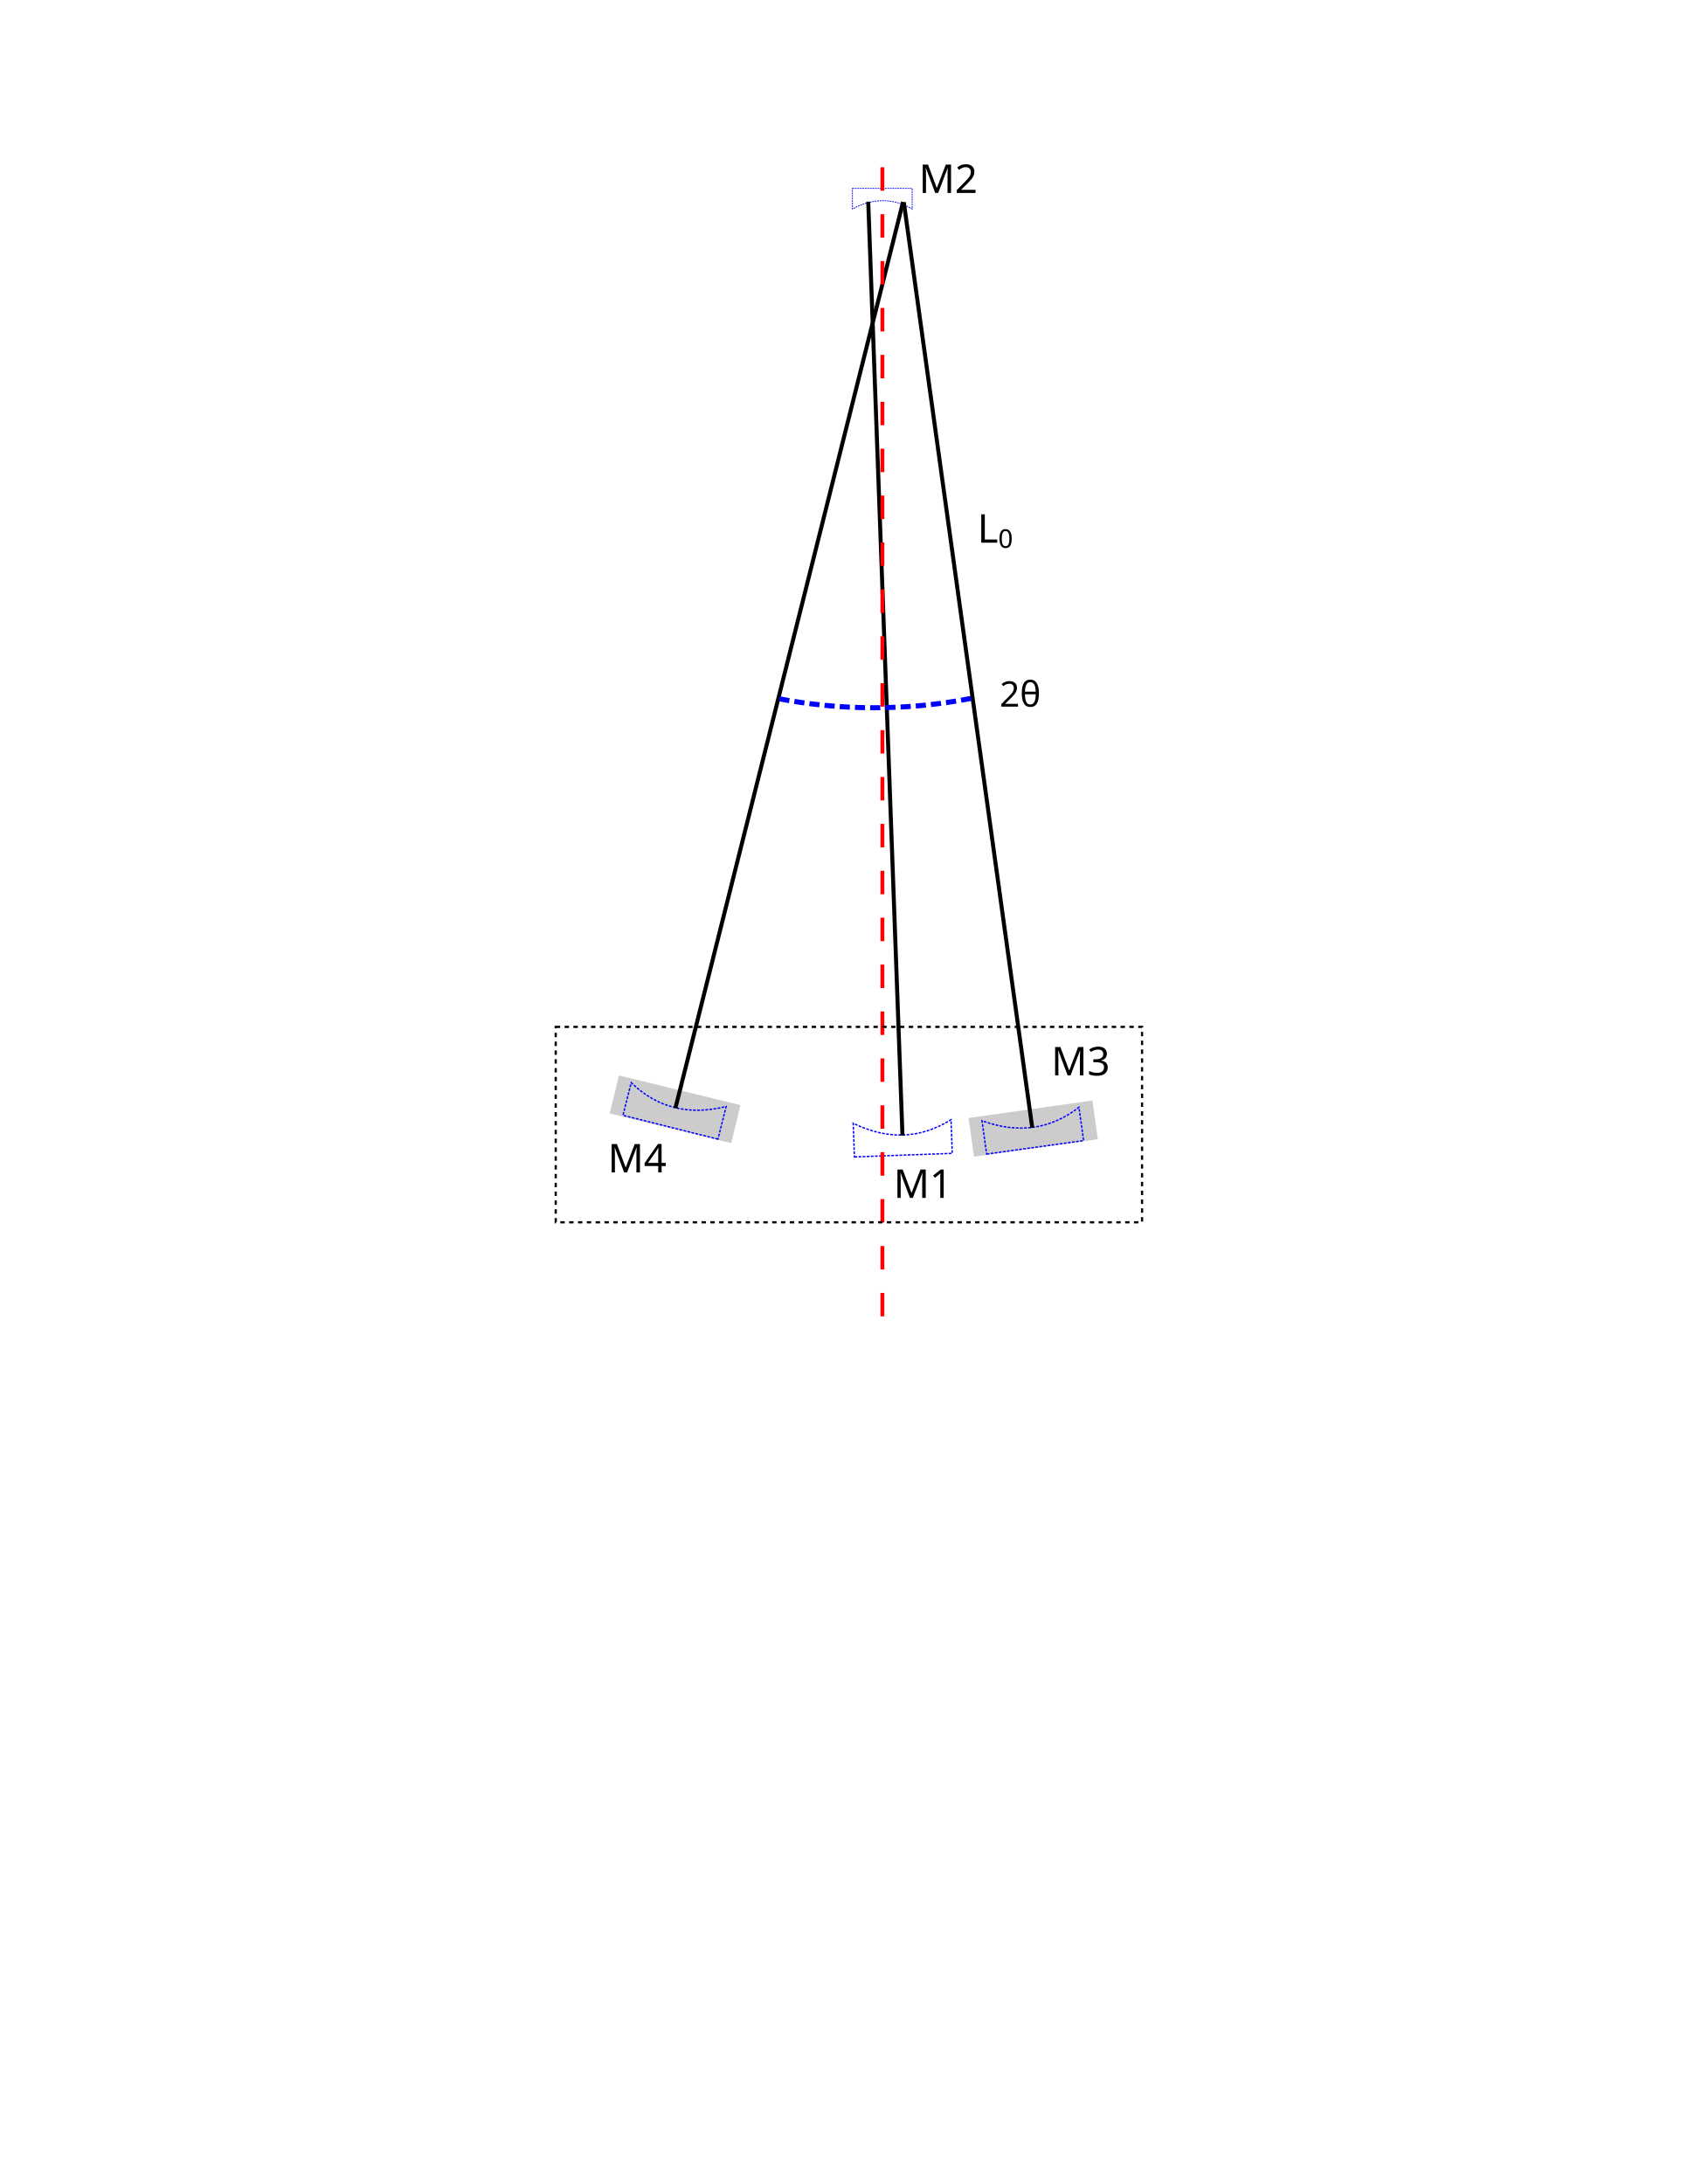
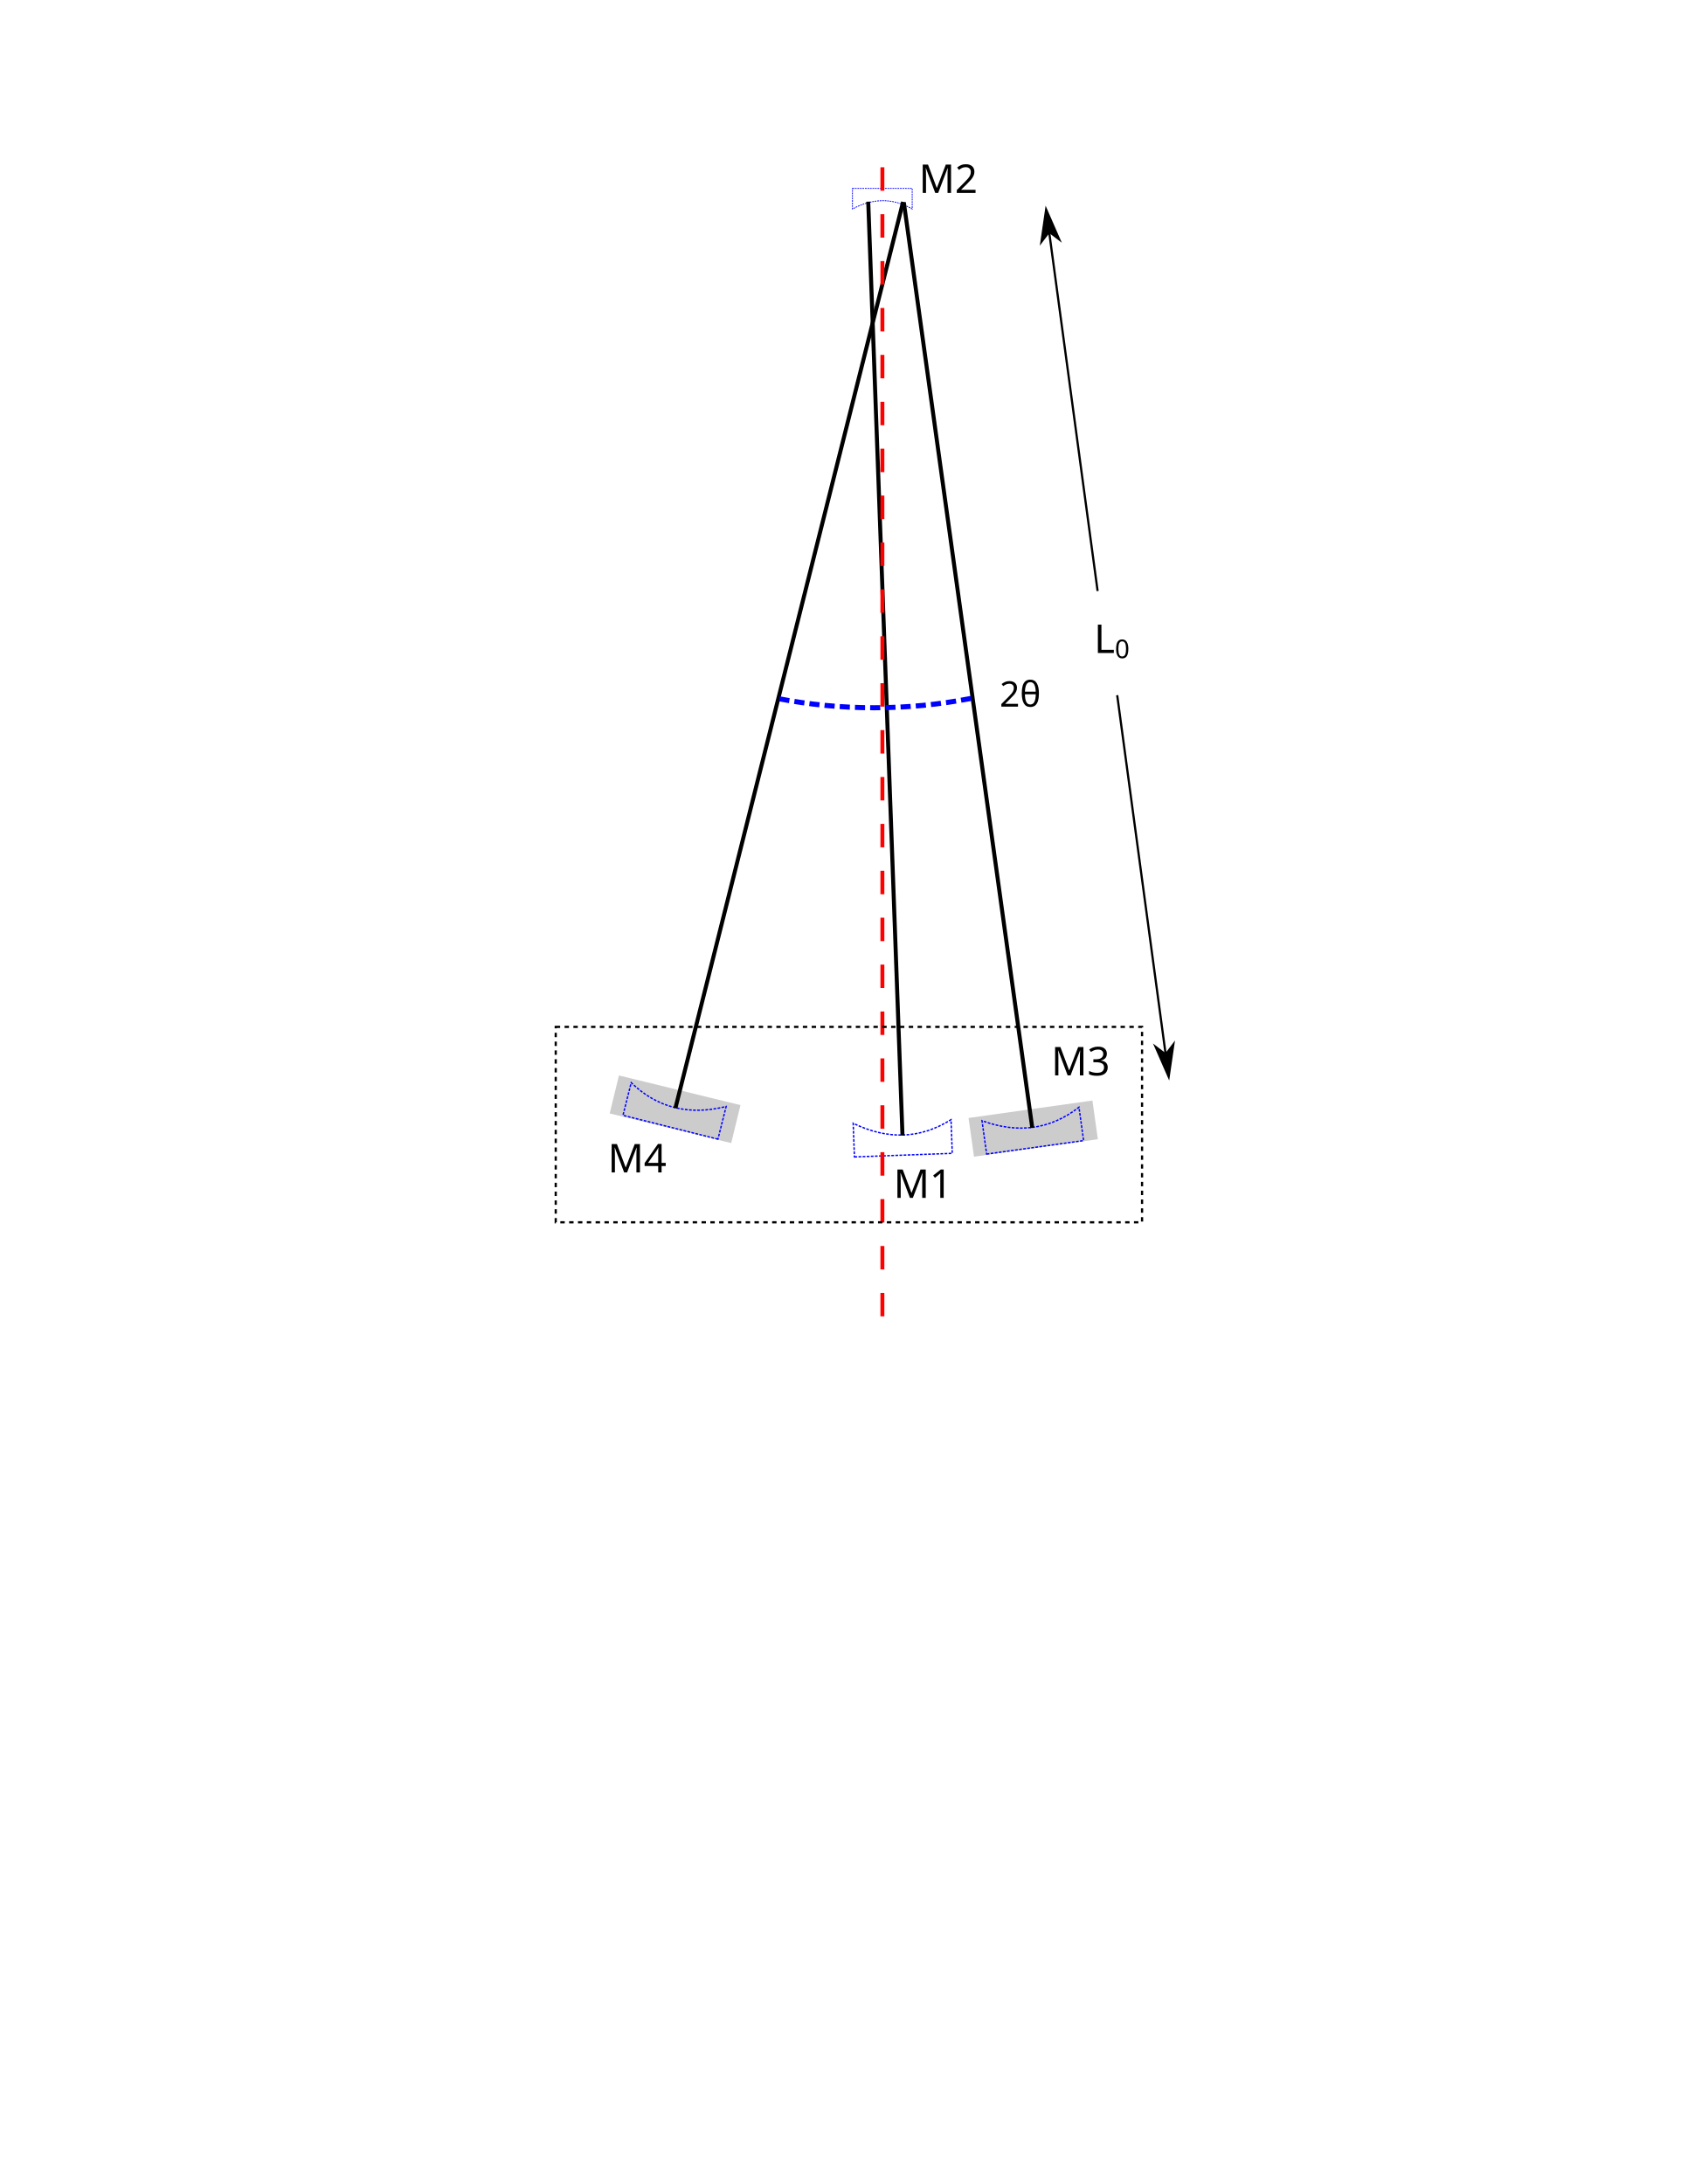
<svg xmlns="http://www.w3.org/2000/svg" width="765" height="990" id="svg2" version="1.1">
  <defs id="defs4">
    <marker orient="auto" refY="0" refX="0" id="Arrow1Mend" style="overflow:visible">
      <path id="path3899" d="M 0,0 5,-5 -12.5,0 5,5 0,0 z" style="fill-rule:evenodd;stroke:#000000;stroke-width:1pt" transform="matrix(-0.4,0,0,-0.4,-4,0)" />
    </marker>
    <marker orient="auto" refY="0" refX="0" id="Arrow1Mstart" style="overflow:visible">
      <path id="path3896" d="M 0,0 5,-5 -12.5,0 5,5 0,0 z" style="fill-rule:evenodd;stroke:#000000;stroke-width:1pt" transform="matrix(0.4,0,0,0.4,4,0)" />
    </marker>
    <marker orient="auto" refY="0" refX="0" id="Arrow1Lstart" style="overflow:visible">
      <path id="path3890" d="M 0,0 5,-5 -12.5,0 5,5 0,0 z" style="fill-rule:evenodd;stroke:#000000;stroke-width:1pt" transform="matrix(0.8,0,0,0.8,10,0)" />
    </marker>
    <marker orient="auto" refY="0" refX="0" id="Arrow1Lend" style="overflow:visible">
      <path id="path3893" d="M 0,0 5,-5 -12.5,0 5,5 0,0 z" style="fill-rule:evenodd;stroke:#000000;stroke-width:1pt" transform="matrix(-0.8,0,0,-0.8,-10,0)" />
    </marker>
    <marker orient="auto" refY="0" refX="0" id="Arrow1Lstart-4" style="overflow:visible">
      <path id="path3890-8" d="M 0,0 5,-5 -12.5,0 5,5 0,0 z" style="fill-rule:evenodd;stroke:#000000;stroke-width:1pt" transform="matrix(0.8,0,0,0.8,10,0)" />
    </marker>
    <marker orient="auto" refY="0" refX="0" id="Arrow1Lend-8" style="overflow:visible">
      <path id="path3893-2" d="M 0,0 5,-5 -12.5,0 5,5 0,0 z" style="fill-rule:evenodd;stroke:#000000;stroke-width:1pt" transform="matrix(-0.8,0,0,-0.8,-10,0)" />
    </marker>
    <marker orient="auto" refY="0" refX="0" id="Arrow1Lstart-1" style="overflow:visible">
      <path id="path3890-7" d="M 0,0 5,-5 -12.5,0 5,5 0,0 z" style="fill-rule:evenodd;stroke:#000000;stroke-width:1pt" transform="matrix(0.8,0,0,0.8,10,0)" />
    </marker>
    <marker orient="auto" refY="0" refX="0" id="Arrow1Lend-1" style="overflow:visible">
      <path id="path3893-1" d="M 0,0 5,-5 -12.5,0 5,5 0,0 z" style="fill-rule:evenodd;stroke:#000000;stroke-width:1pt" transform="matrix(-0.8,0,0,-0.8,-10,0)" />
    </marker>
    <marker orient="auto" refY="0" refX="0" id="Arrow1Lstart-2" style="overflow:visible">
      <path id="path3890-76" d="M 0,0 5,-5 -12.5,0 5,5 0,0 z" style="fill-rule:evenodd;stroke:#000000;stroke-width:1pt" transform="matrix(0.8,0,0,0.8,10,0)" />
    </marker>
    <marker orient="auto" refY="0" refX="0" id="Arrow1Lend-14" style="overflow:visible">
      <path id="path3893-23" d="M 0,0 5,-5 -12.5,0 5,5 0,0 z" style="fill-rule:evenodd;stroke:#000000;stroke-width:1pt" transform="matrix(-0.8,0,0,-0.8,-10,0)" />
    </marker>
    <marker orient="auto" refY="0" refX="0" id="Arrow1Mstart-2" style="overflow:visible">
      <path id="path3896-1" d="M 0,0 5,-5 -12.5,0 5,5 0,0 z" style="fill-rule:evenodd;stroke:#000000;stroke-width:1pt" transform="matrix(0.4,0,0,0.4,4,0)" />
    </marker>
    <marker orient="auto" refY="0" refX="0" id="Arrow1Mend-6" style="overflow:visible">
      <path id="path3899-8" d="M 0,0 5,-5 -12.5,0 5,5 0,0 z" style="fill-rule:evenodd;stroke:#000000;stroke-width:1pt" transform="matrix(-0.4,0,0,-0.4,-4,0)" />
    </marker>
    <marker orient="auto" refY="0" refX="0" id="Arrow1Mstart-9" style="overflow:visible">
      <path id="path3896-7" d="M 0,0 5,-5 -12.5,0 5,5 0,0 z" style="fill-rule:evenodd;stroke:#000000;stroke-width:1pt" transform="matrix(0.4,0,0,0.4,4,0)" />
    </marker>
    <marker orient="auto" refY="0" refX="0" id="Arrow1Mend-64" style="overflow:visible">
      <path id="path3899-5" d="M 0,0 5,-5 -12.5,0 5,5 0,0 z" style="fill-rule:evenodd;stroke:#000000;stroke-width:1pt" transform="matrix(-0.4,0,0,-0.4,-4,0)" />
    </marker>
    <marker orient="auto" refY="0" refX="0" id="marker5774" style="overflow:visible">
      <path id="path5776" d="M 0,0 5,-5 -12.5,0 5,5 0,0 z" style="fill-rule:evenodd;stroke:#000000;stroke-width:1pt" transform="matrix(0.4,0,0,0.4,4,0)" />
    </marker>
    <marker orient="auto" refY="0" refX="0" id="marker5778" style="overflow:visible">
      <path id="path5780" d="M 0,0 5,-5 -12.5,0 5,5 0,0 z" style="fill-rule:evenodd;stroke:#000000;stroke-width:1pt" transform="matrix(-0.4,0,0,-0.4,-4,0)" />
    </marker>
    <marker orient="auto" refY="0" refX="0" id="Arrow1Lstart-8" style="overflow:visible">
      <path id="path3890-6" d="M 0,0 5,-5 -12.5,0 5,5 0,0 z" style="fill-rule:evenodd;stroke:#000000;stroke-width:1pt" transform="matrix(0.8,0,0,0.8,10,0)" />
    </marker>
    <marker orient="auto" refY="0" refX="0" id="Arrow1Lend-15" style="overflow:visible">
      <path id="path3893-5" d="M 0,0 5,-5 -12.5,0 5,5 0,0 z" style="fill-rule:evenodd;stroke:#000000;stroke-width:1pt" transform="matrix(-0.8,0,0,-0.8,-10,0)" />
    </marker>
    <marker orient="auto" refY="0" refX="0" id="marker5786" style="overflow:visible">
      <path id="path5788" d="M 0,0 5,-5 -12.5,0 5,5 0,0 z" style="fill-rule:evenodd;stroke:#000000;stroke-width:1pt" transform="matrix(0.8,0,0,0.8,10,0)" />
    </marker>
    <marker orient="auto" refY="0" refX="0" id="marker5790" style="overflow:visible">
      <path id="path5792" d="M 0,0 5,-5 -12.5,0 5,5 0,0 z" style="fill-rule:evenodd;stroke:#000000;stroke-width:1pt" transform="matrix(-0.8,0,0,-0.8,-10,0)" />
    </marker>
    <marker orient="auto" refY="0" refX="0" id="marker5794" style="overflow:visible">
      <path id="path5796" d="M 0,0 5,-5 -12.5,0 5,5 0,0 z" style="fill-rule:evenodd;stroke:#000000;stroke-width:1pt" transform="matrix(-0.8,0,0,-0.8,-10,0)" />
    </marker>
    <marker orient="auto" refY="0" refX="0" id="marker5798" style="overflow:visible">
      <path id="path5800" d="M 0,0 5,-5 -12.5,0 5,5 0,0 z" style="fill-rule:evenodd;stroke:#000000;stroke-width:1pt" transform="matrix(0.8,0,0,0.8,10,0)" />
    </marker>
    <marker orient="auto" refY="0" refX="0" id="marker5802" style="overflow:visible">
      <path id="path5804" d="M 0,0 5,-5 -12.5,0 5,5 0,0 z" style="fill-rule:evenodd;stroke:#000000;stroke-width:1pt" transform="matrix(-0.8,0,0,-0.8,-10,0)" />
    </marker>
    <marker orient="auto" refY="0" refX="0" id="marker5806" style="overflow:visible">
      <path id="path5808" d="M 0,0 5,-5 -12.5,0 5,5 0,0 z" style="fill-rule:evenodd;stroke:#000000;stroke-width:1pt" transform="matrix(-0.8,0,0,-0.8,-10,0)" />
    </marker>
+     <marker orient="auto" refY="0" refX="0" id="marker5798-4" style="overflow:visible">
+       <path id="path5800-0" d="M 0,0 5,-5 -12.5,0 5,5 0,0 z" style="fill-rule:evenodd;stroke:#000000;stroke-width:1pt" transform="matrix(0.8,0,0,0.8,10,0)" />
+     </marker>
  </defs>
  <g id="layer1" transform="translate(0,-62.36088)">
    <path style="fill:none;stroke:#0000ff;stroke-width:0.378;stroke-miterlimit:4;stroke-opacity:1;stroke-dasharray:0.756, 0.378;stroke-dashoffset:0" d="m 386.373,147.768 27.072,0 0,9.314 c -8.759,-5.046 -17.788,-4.949 -27.072,0 z" id="rect2985" />
    <path style="fill:none;stroke:#0000ff;stroke-width:0.619;stroke-miterlimit:4;stroke-opacity:1;stroke-dasharray:1.239, 0.619;stroke-dashoffset:0" d="m 387.262,586.795 44.342,-1.626 -0.559,-15.255 c -14.042,8.791 -28.837,9.174 -44.342,1.626 z" id="rect2985-7" />
    <path style="fill:none;stroke:#000000;stroke-width:1.813px;stroke-linecap:butt;stroke-linejoin:miter;stroke-opacity:1" d="M 409.041,577.071 393.519,153.776" id="path3024" />
    <rect style="fill:#cccccc;fill-opacity:1;stroke:none" id="rect3833-4" width="56.693" height="17.717" x="355.292" y="624.813" transform="matrix(0.9902208,-0.139509,0.139509,0.9902208,0,0)" />
    <path style="fill:none;stroke:#0000ff;stroke-width:0.619;stroke-miterlimit:4;stroke-opacity:1;stroke-dasharray:1.239, 0.619;stroke-dashoffset:0" d="m 447.184,585.496 43.95,-6.099 -2.098,-15.12 c -13.082,10.165 -27.763,12.041 -43.95,6.099 z" id="rect2985-7-0" />
    <path style="fill:none;stroke:#000000;stroke-width:1.813px;stroke-linecap:butt;stroke-linejoin:miter;stroke-opacity:1" d="M 467.868,573.621 409.65,154.062" id="path3024-9" />
    <rect style="fill:#cccccc;fill-opacity:1;stroke:none" id="rect3833" width="56.693" height="17.717" x="402.853" y="467.722" transform="matrix(0.971515,0.236978,-0.236978,0.971515,0,0)" />
    <path style="fill:none;stroke:#0000ff;stroke-width:0.619;stroke-miterlimit:4;stroke-opacity:1;stroke-dasharray:1.239, 0.619;stroke-dashoffset:0" d="m 325.401,578.741 -43.035,-10.81 3.719,-14.805 c 11.908,11.519 26.3,14.969 43.035,10.81 z" id="rect2985-7-0-8" />
    <path style="fill:none;stroke:#000000;stroke-width:1.813px;stroke-linecap:butt;stroke-linejoin:miter;stroke-opacity:1" d="M 306.12,564.702 409.311,153.884" id="path3024-9-8" />
    <path style="fill:none;stroke:#0000ff;stroke-width:2.3;stroke-miterlimit:4;stroke-opacity:1;stroke-dasharray:4.6, 2.3;stroke-dashoffset:0" id="path3100" d="m 433.71,286.32 c -29.026,5.642 -58.867,5.642 -87.892,0" transform="translate(6.405427,92.62978)" />
    <text xml:space="preserve" style="font-size:16px;font-style:normal;font-weight:normal;line-height:125%;letter-spacing:0px;word-spacing:0px;fill:#000000;fill-opacity:1;stroke:none;font-family:Sans" x="453.087" y="382.676" id="text3110">
      <tspan id="tspan3112" x="453.087" y="382.676">2θ</tspan>
    </text>
    <path style="fill:none;stroke:#ff0000;stroke-width:1.772;stroke-linecap:butt;stroke-linejoin:miter;stroke-miterlimit:4;stroke-opacity:1;stroke-dasharray:10.63, 10.63;stroke-dashoffset:17.717" d="m 399.937,134.644 0,531.496" id="path3151" />
    <rect style="fill:none;stroke:#000000;stroke-width:1;stroke-miterlimit:4;stroke-dasharray:2, 2;stroke-dashoffset:0" id="rect3094-9" width="265.748" height="88.583" x="251.881" y="527.841" />
    <text xml:space="preserve" style="font-size:18px;font-style:normal;font-weight:normal;line-height:125%;letter-spacing:0px;word-spacing:0px;fill:#000000;fill-opacity:1;stroke:none;font-family:Sans" x="405" y="605.361" id="text3521">
      <tspan id="tspan3523" x="405" y="605.361">M1</tspan>
    </text>
    <text xml:space="preserve" style="font-size:18px;font-style:normal;font-weight:normal;line-height:125%;letter-spacing:0px;word-spacing:0px;fill:#000000;fill-opacity:1;stroke:none;font-family:Sans" x="416.473" y="149.83" id="text3521-4">
      <tspan id="tspan3523-8" x="416.473" y="149.83">M2</tspan>
    </text>
    <text xml:space="preserve" style="font-size:18px;font-style:normal;font-weight:normal;line-height:125%;letter-spacing:0px;word-spacing:0px;fill:#000000;fill-opacity:1;stroke:none;font-family:Sans" x="476.473" y="549.83" id="text3521-7">
      <tspan id="tspan3523-3" x="476.473" y="549.83">M3</tspan>
    </text>
    <text xml:space="preserve" style="font-size:18px;font-style:normal;font-weight:normal;line-height:125%;letter-spacing:0px;word-spacing:0px;fill:#000000;fill-opacity:1;stroke:none;font-family:Sans" x="275.473" y="593.83" id="text3521-1">
      <tspan id="tspan3523-0" x="275.473" y="593.83">M4</tspan>
    </text>
-     <text xml:space="preserve" style="font-size:18px;font-style:normal;font-weight:normal;line-height:125%;letter-spacing:0px;word-spacing:0px;fill:#000000;fill-opacity:1;stroke:none;font-family:Sans" x="443" y="246" id="text3564" transform="translate(0,62.36088)">
-       <tspan id="tspan3566" x="443" y="246">L<tspan style="font-size:65%;baseline-shift:sub" id="tspan3568">0</tspan>
+     <text xml:space="preserve" style="font-size:18px;font-style:normal;font-weight:normal;line-height:125%;letter-spacing:0px;word-spacing:0px;fill:#000000;fill-opacity:1;stroke:none;font-family:Sans" x="495.857" y="358.361" id="text3564">
+       <tspan id="tspan3566" x="495.857" y="358.361">L<tspan style="font-size:65.001%;baseline-shift:sub" id="tspan3568">0</tspan>
      </tspan>
    </text>
+     <path style="fill:none;stroke:#000000;stroke-width:0.992;stroke-linecap:butt;stroke-linejoin:miter;stroke-miterlimit:4;stroke-opacity:1;stroke-dasharray:none;marker-start:url(#marker5798)" d="M 529.672,550.259 506.36,377.49" id="path3286" />
+     <path style="fill:none;stroke:#000000;stroke-width:0.992;stroke-linecap:butt;stroke-linejoin:miter;stroke-miterlimit:4;stroke-opacity:1;stroke-dasharray:none;marker-start:url(#marker5798)" d="m 474.171,157.499 23.313,172.768" id="path3286-9" />
  </g>
</svg>
